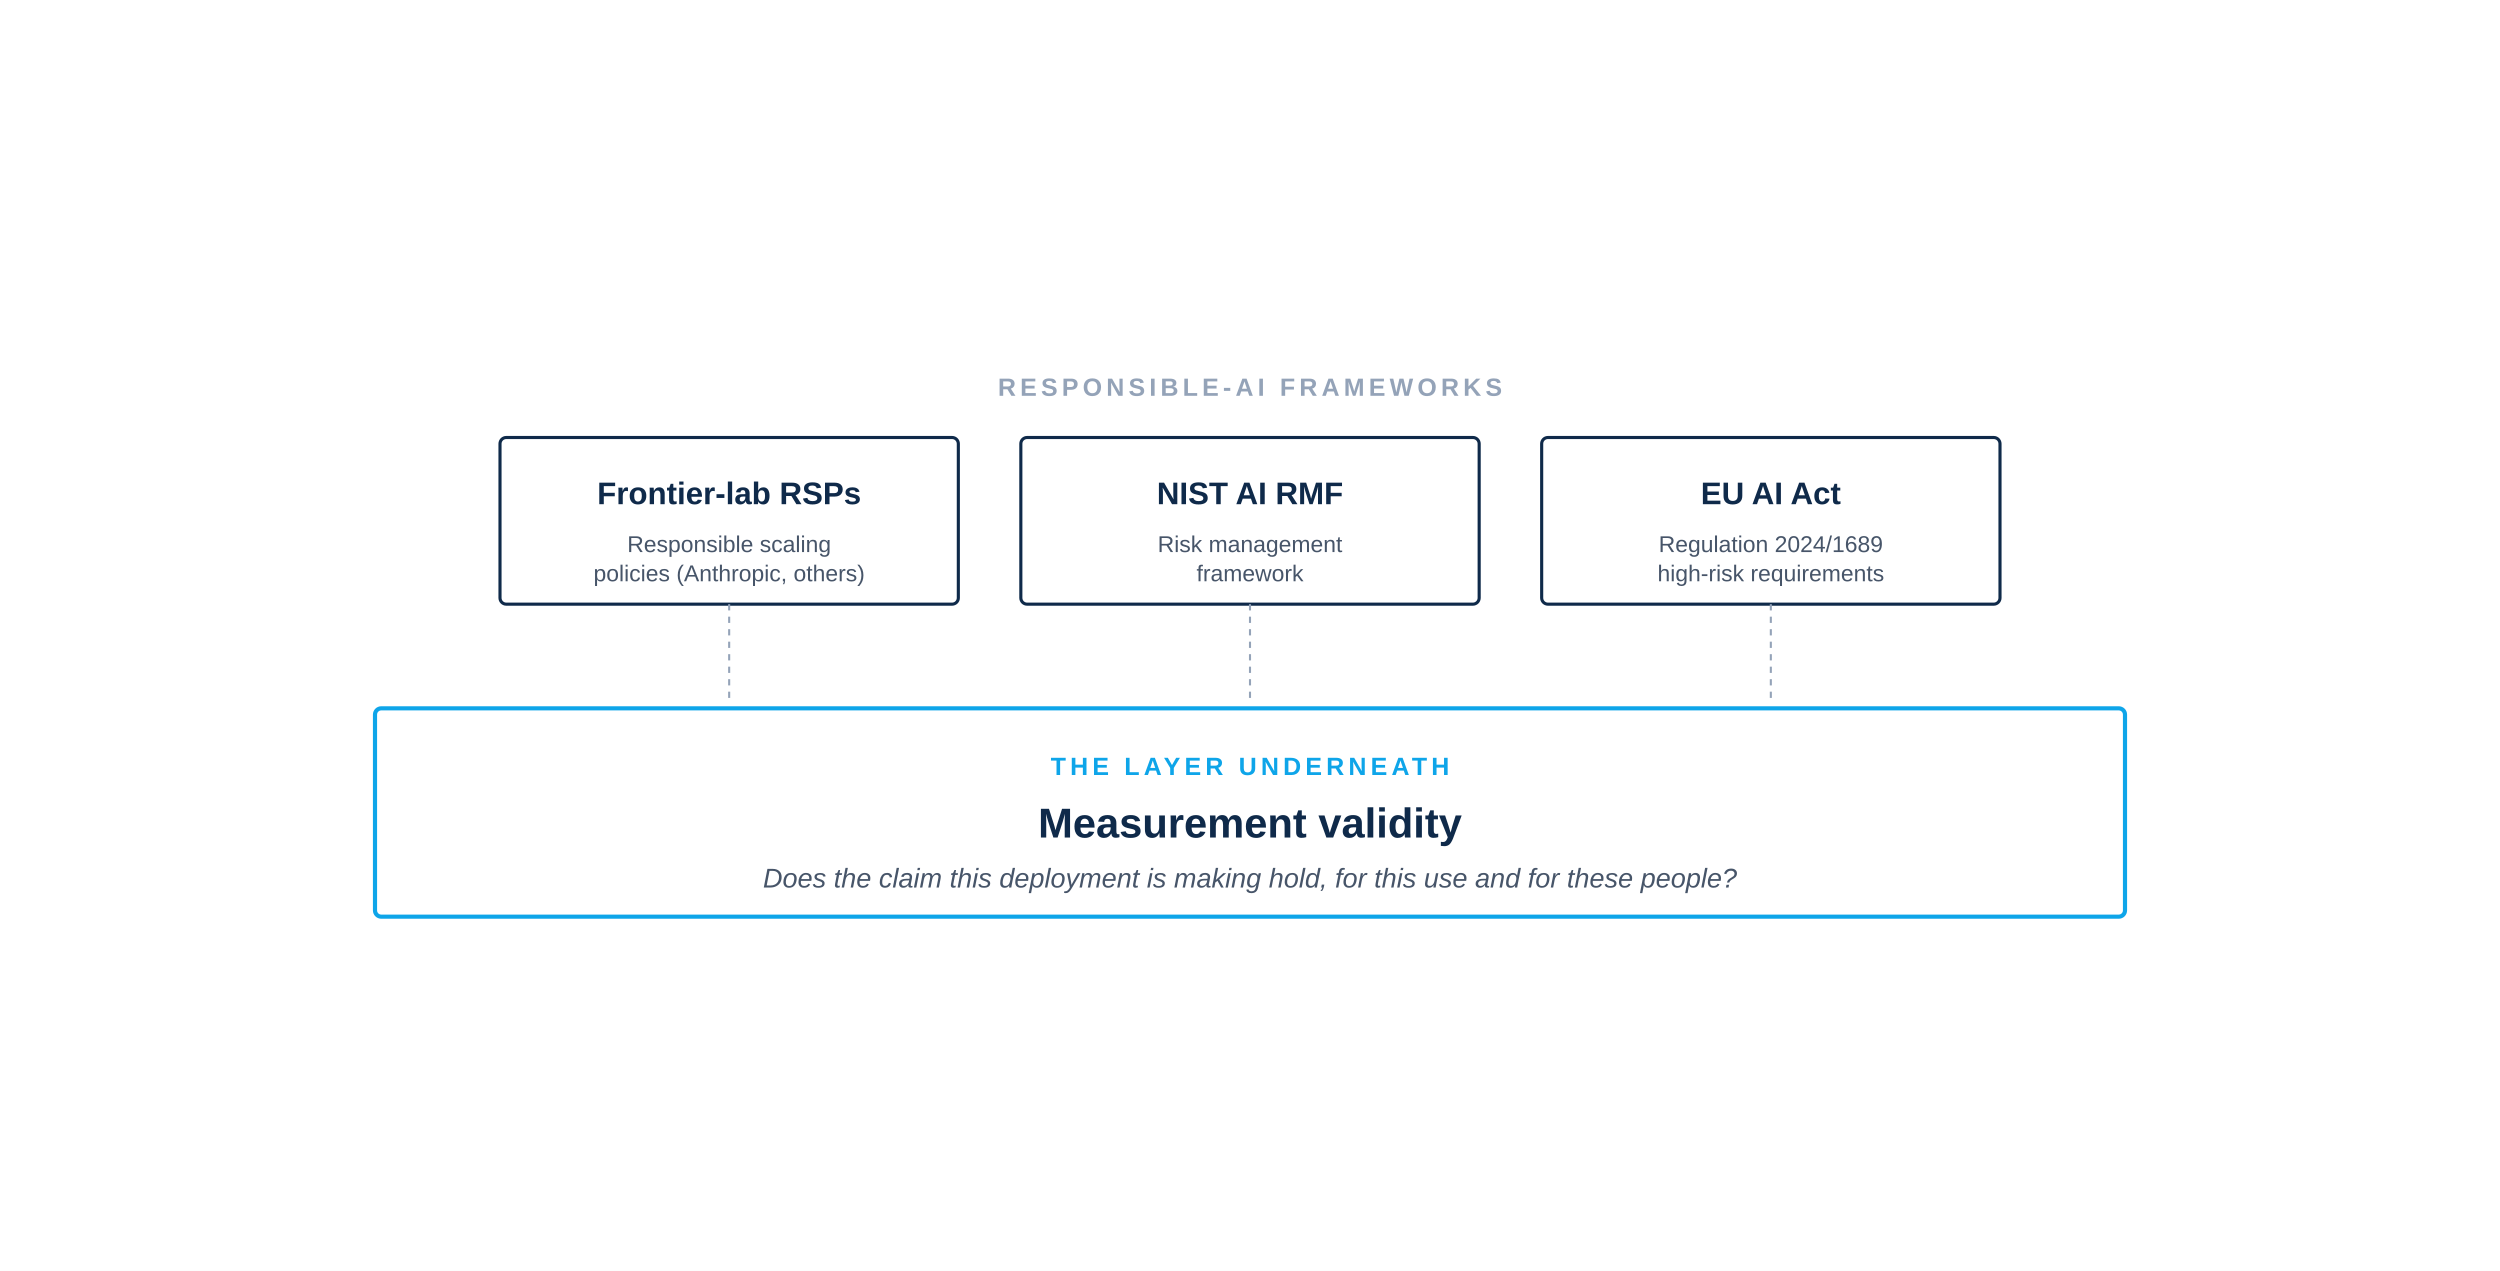
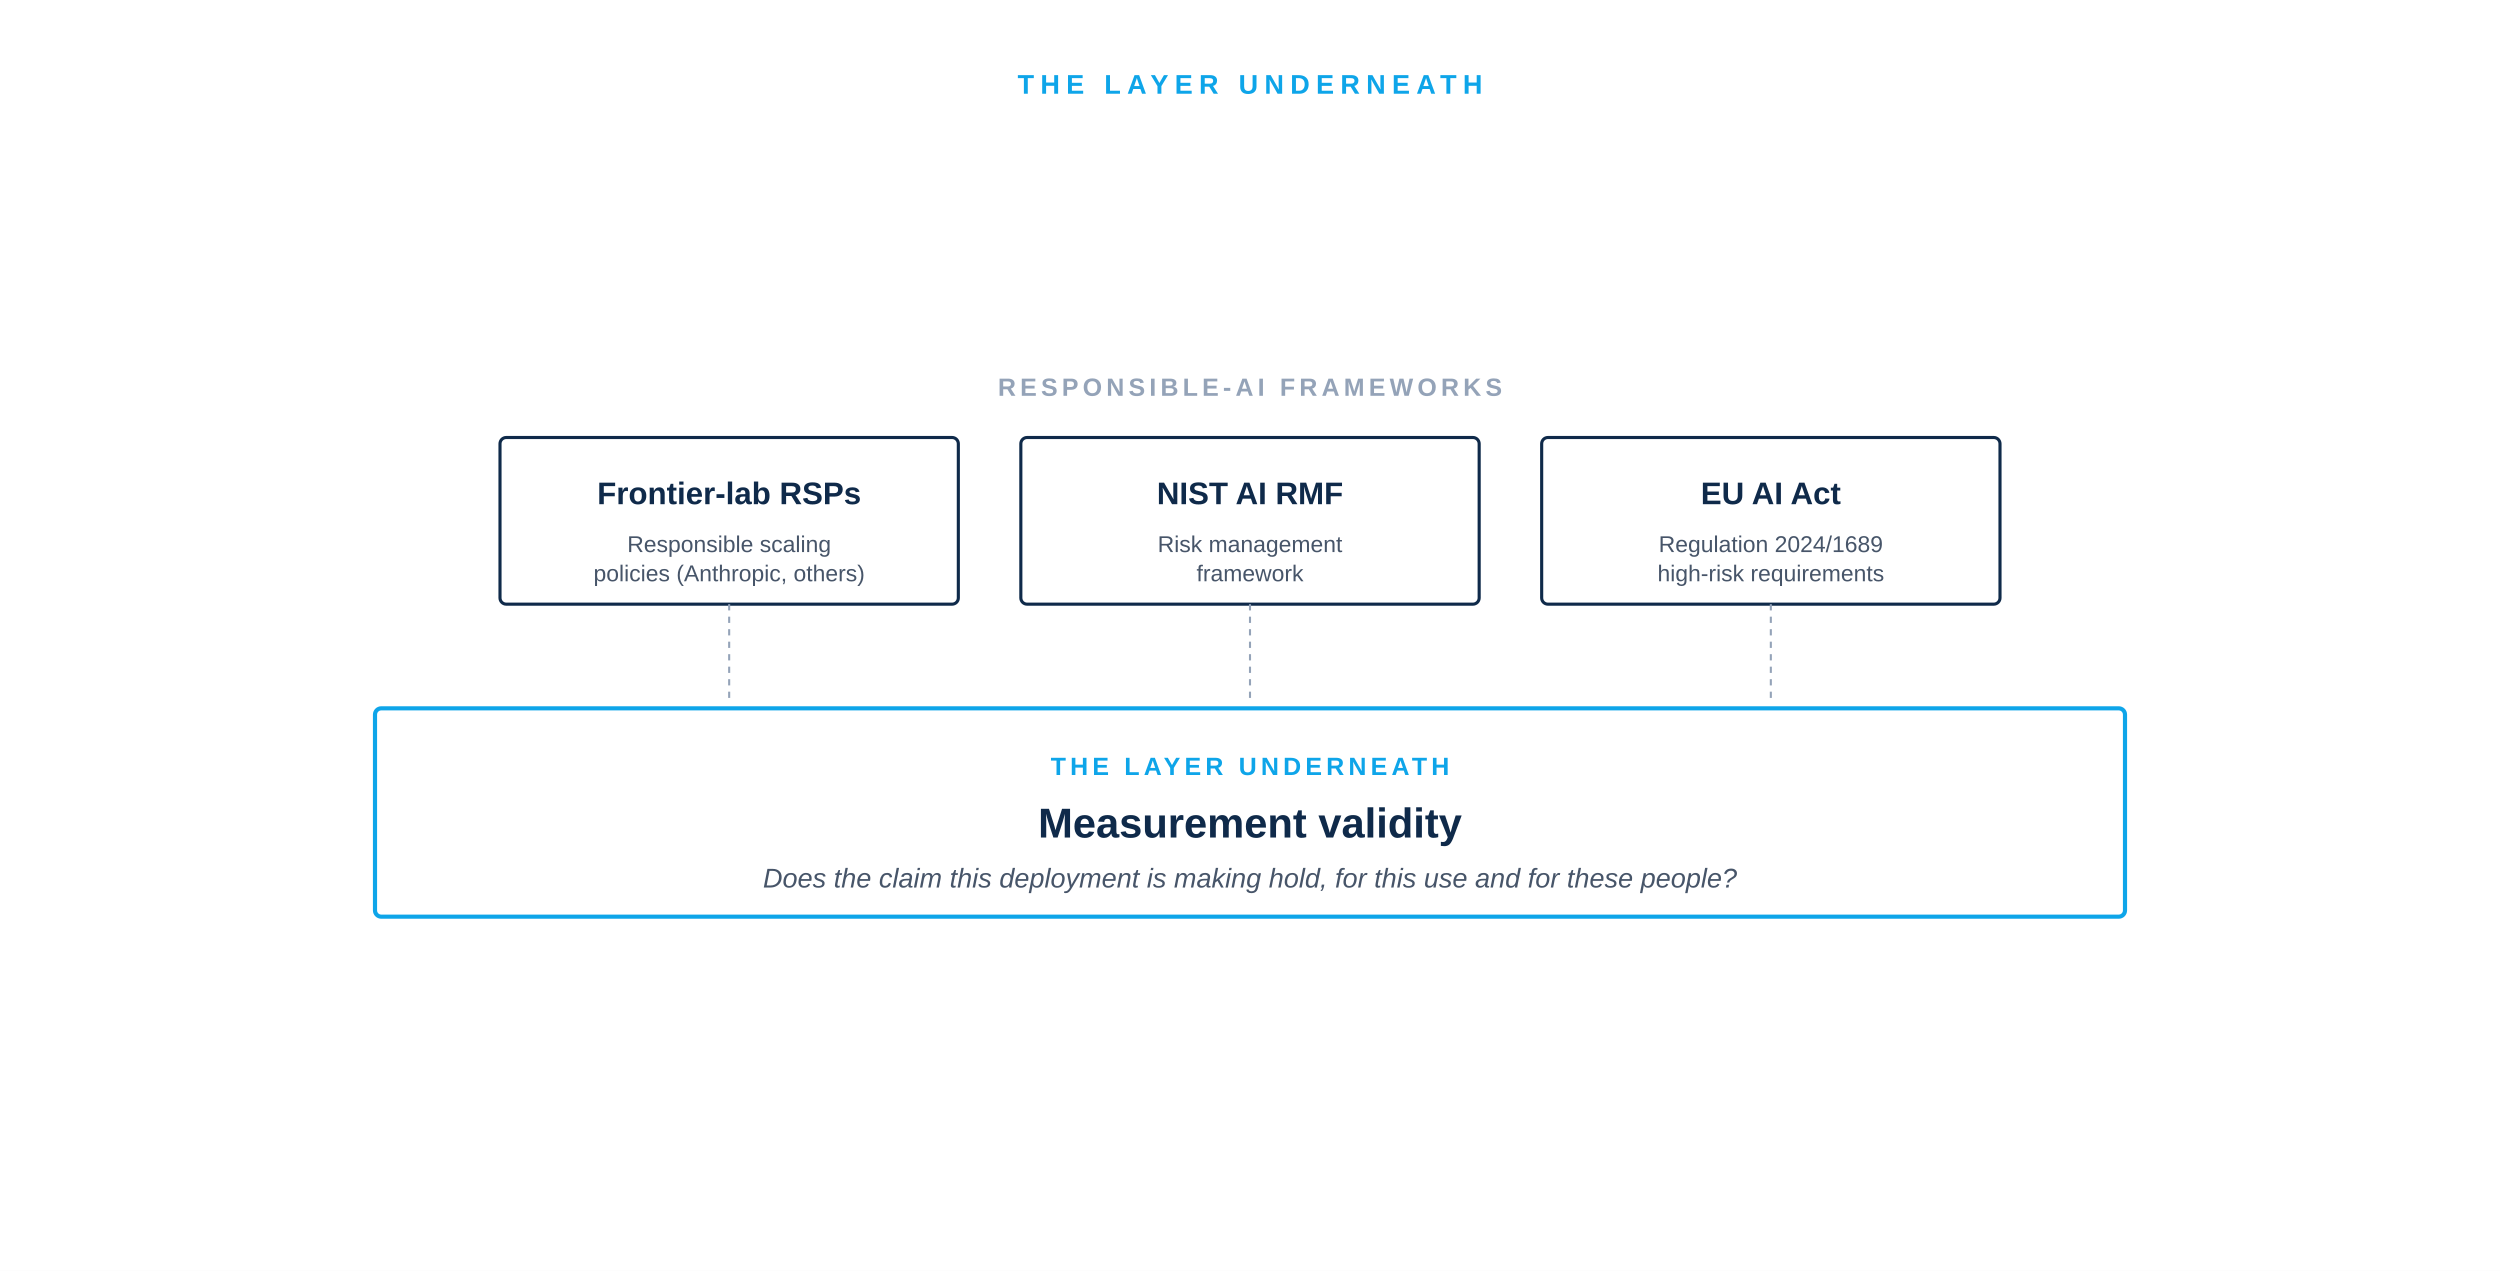
<svg xmlns="http://www.w3.org/2000/svg" viewBox="0 -110 1200 610" role="img">
  <rect x="0" y="-110" width="1200" height="610" fill="#FFFFFF" />
+   <text x="600" y="-65" font-family="-apple-system, BlinkMacSystemFont, 'Helvetica Neue', Arial, sans-serif" font-size="13" font-weight="600" fill="#0EA5E9" letter-spacing="3" text-anchor="middle">THE LAYER UNDERNEATH</text>
  <text x="600" y="80" font-family="-apple-system, BlinkMacSystemFont, 'Helvetica Neue', Arial, sans-serif" font-size="12" font-weight="600" letter-spacing="2" fill="#94A3B8" text-anchor="middle">RESPONSIBLE-AI FRAMEWORKS</text>
  <rect x="240" y="100" width="220" height="80" fill="none" stroke="#0F2A4A" stroke-width="1.5" rx="3" />
  <text x="350" y="132" font-family="-apple-system, BlinkMacSystemFont, 'Helvetica Neue', Arial, sans-serif" font-size="15" font-weight="600" fill="#0F2A4A" text-anchor="middle">Frontier-lab RSPs</text>
  <text x="350" y="155" font-family="-apple-system, BlinkMacSystemFont, 'Helvetica Neue', Arial, sans-serif" font-size="11" fill="#475569" text-anchor="middle">Responsible scaling</text>
  <text x="350" y="169" font-family="-apple-system, BlinkMacSystemFont, 'Helvetica Neue', Arial, sans-serif" font-size="11" fill="#475569" text-anchor="middle">policies (Anthropic, others)</text>
  <rect x="490" y="100" width="220" height="80" fill="none" stroke="#0F2A4A" stroke-width="1.5" rx="3" />
  <text x="600" y="132" font-family="-apple-system, BlinkMacSystemFont, 'Helvetica Neue', Arial, sans-serif" font-size="15" font-weight="600" fill="#0F2A4A" text-anchor="middle">NIST AI RMF</text>
  <text x="600" y="155" font-family="-apple-system, BlinkMacSystemFont, 'Helvetica Neue', Arial, sans-serif" font-size="11" fill="#475569" text-anchor="middle">Risk management</text>
  <text x="600" y="169" font-family="-apple-system, BlinkMacSystemFont, 'Helvetica Neue', Arial, sans-serif" font-size="11" fill="#475569" text-anchor="middle">framework</text>
  <rect x="740" y="100" width="220" height="80" fill="none" stroke="#0F2A4A" stroke-width="1.5" rx="3" />
  <text x="850" y="132" font-family="-apple-system, BlinkMacSystemFont, 'Helvetica Neue', Arial, sans-serif" font-size="15" font-weight="600" fill="#0F2A4A" text-anchor="middle">EU AI Act</text>
  <text x="850" y="155" font-family="-apple-system, BlinkMacSystemFont, 'Helvetica Neue', Arial, sans-serif" font-size="11" fill="#475569" text-anchor="middle">Regulation 2024/1689</text>
  <text x="850" y="169" font-family="-apple-system, BlinkMacSystemFont, 'Helvetica Neue', Arial, sans-serif" font-size="11" fill="#475569" text-anchor="middle">high-risk requirements</text>
  <line x1="350" y1="180" x2="350" y2="228" stroke="#94A3B8" stroke-width="1" stroke-dasharray="3 3" />
  <line x1="600" y1="180" x2="600" y2="228" stroke="#94A3B8" stroke-width="1" stroke-dasharray="3 3" />
  <line x1="850" y1="180" x2="850" y2="228" stroke="#94A3B8" stroke-width="1" stroke-dasharray="3 3" />
  <rect x="180" y="230" width="840" height="100" fill="none" stroke="#0EA5E9" stroke-width="2" rx="3" />
  <text x="600" y="262" font-family="-apple-system, BlinkMacSystemFont, 'Helvetica Neue', Arial, sans-serif" font-size="12" font-weight="600" letter-spacing="2" fill="#0EA5E9" text-anchor="middle">THE LAYER UNDERNEATH</text>
  <text x="600" y="292" font-family="-apple-system, BlinkMacSystemFont, 'Helvetica Neue', Arial, sans-serif" font-size="20" font-weight="600" fill="#0F2A4A" text-anchor="middle">Measurement validity</text>
  <text x="600" y="316" font-family="-apple-system, BlinkMacSystemFont, 'Helvetica Neue', Arial, sans-serif" font-size="13" font-style="italic" fill="#475569" text-anchor="middle">Does the claim this deployment is making hold, for this use and for these people?</text>
</svg>
